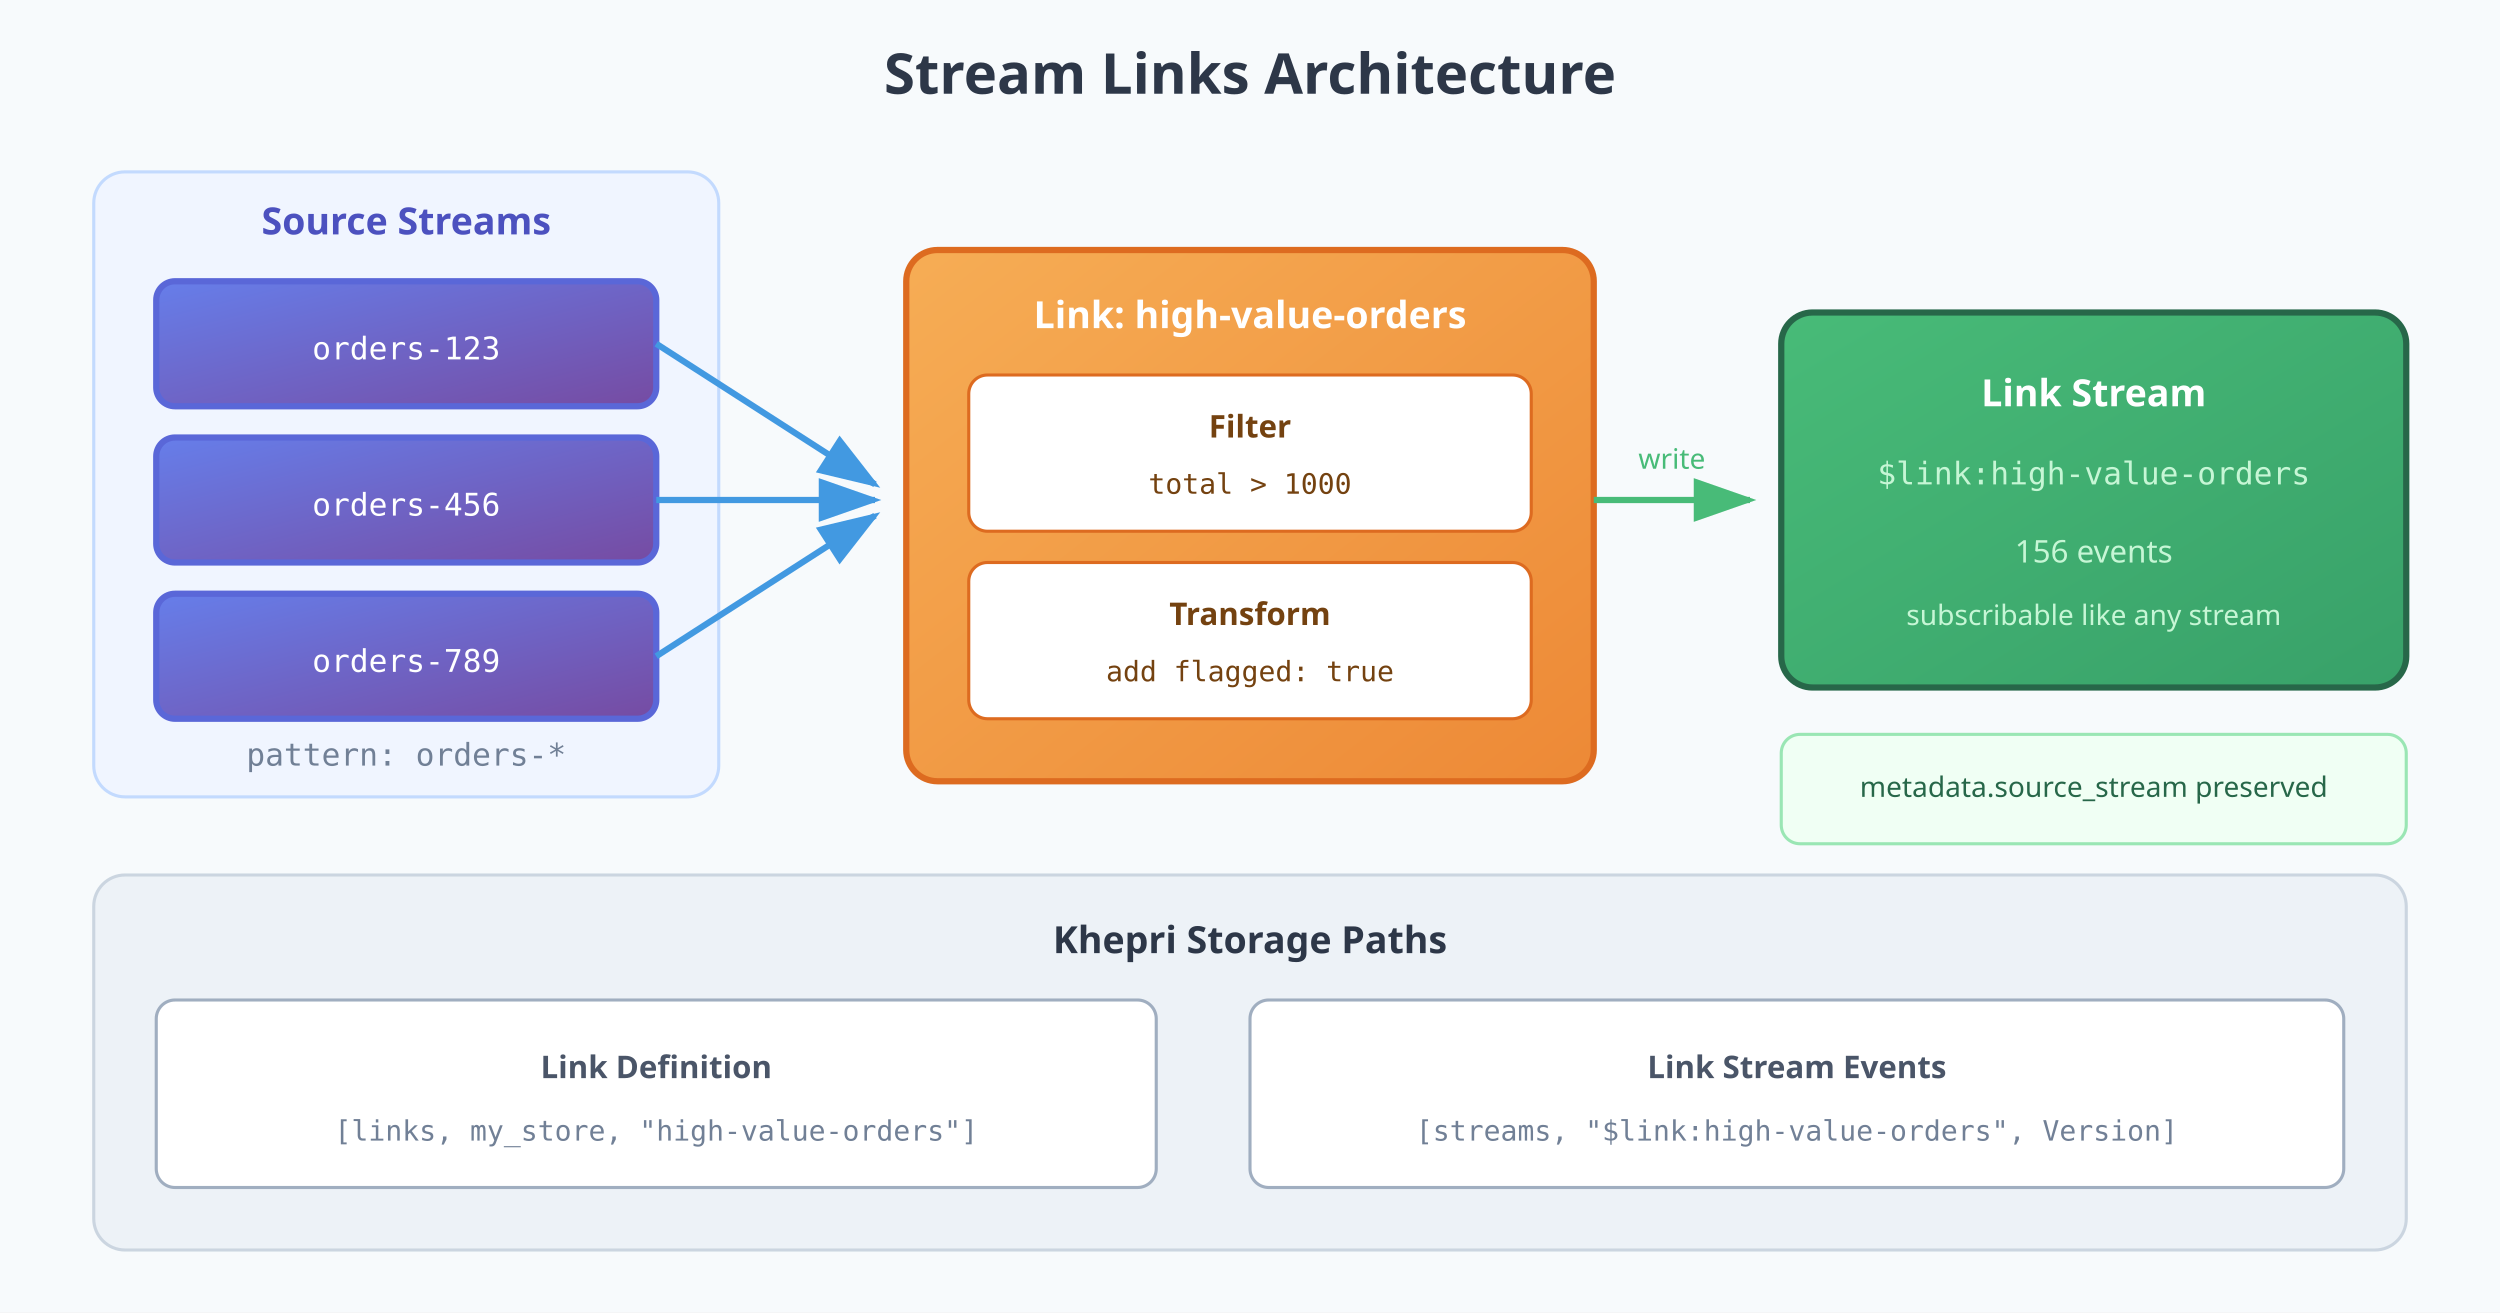
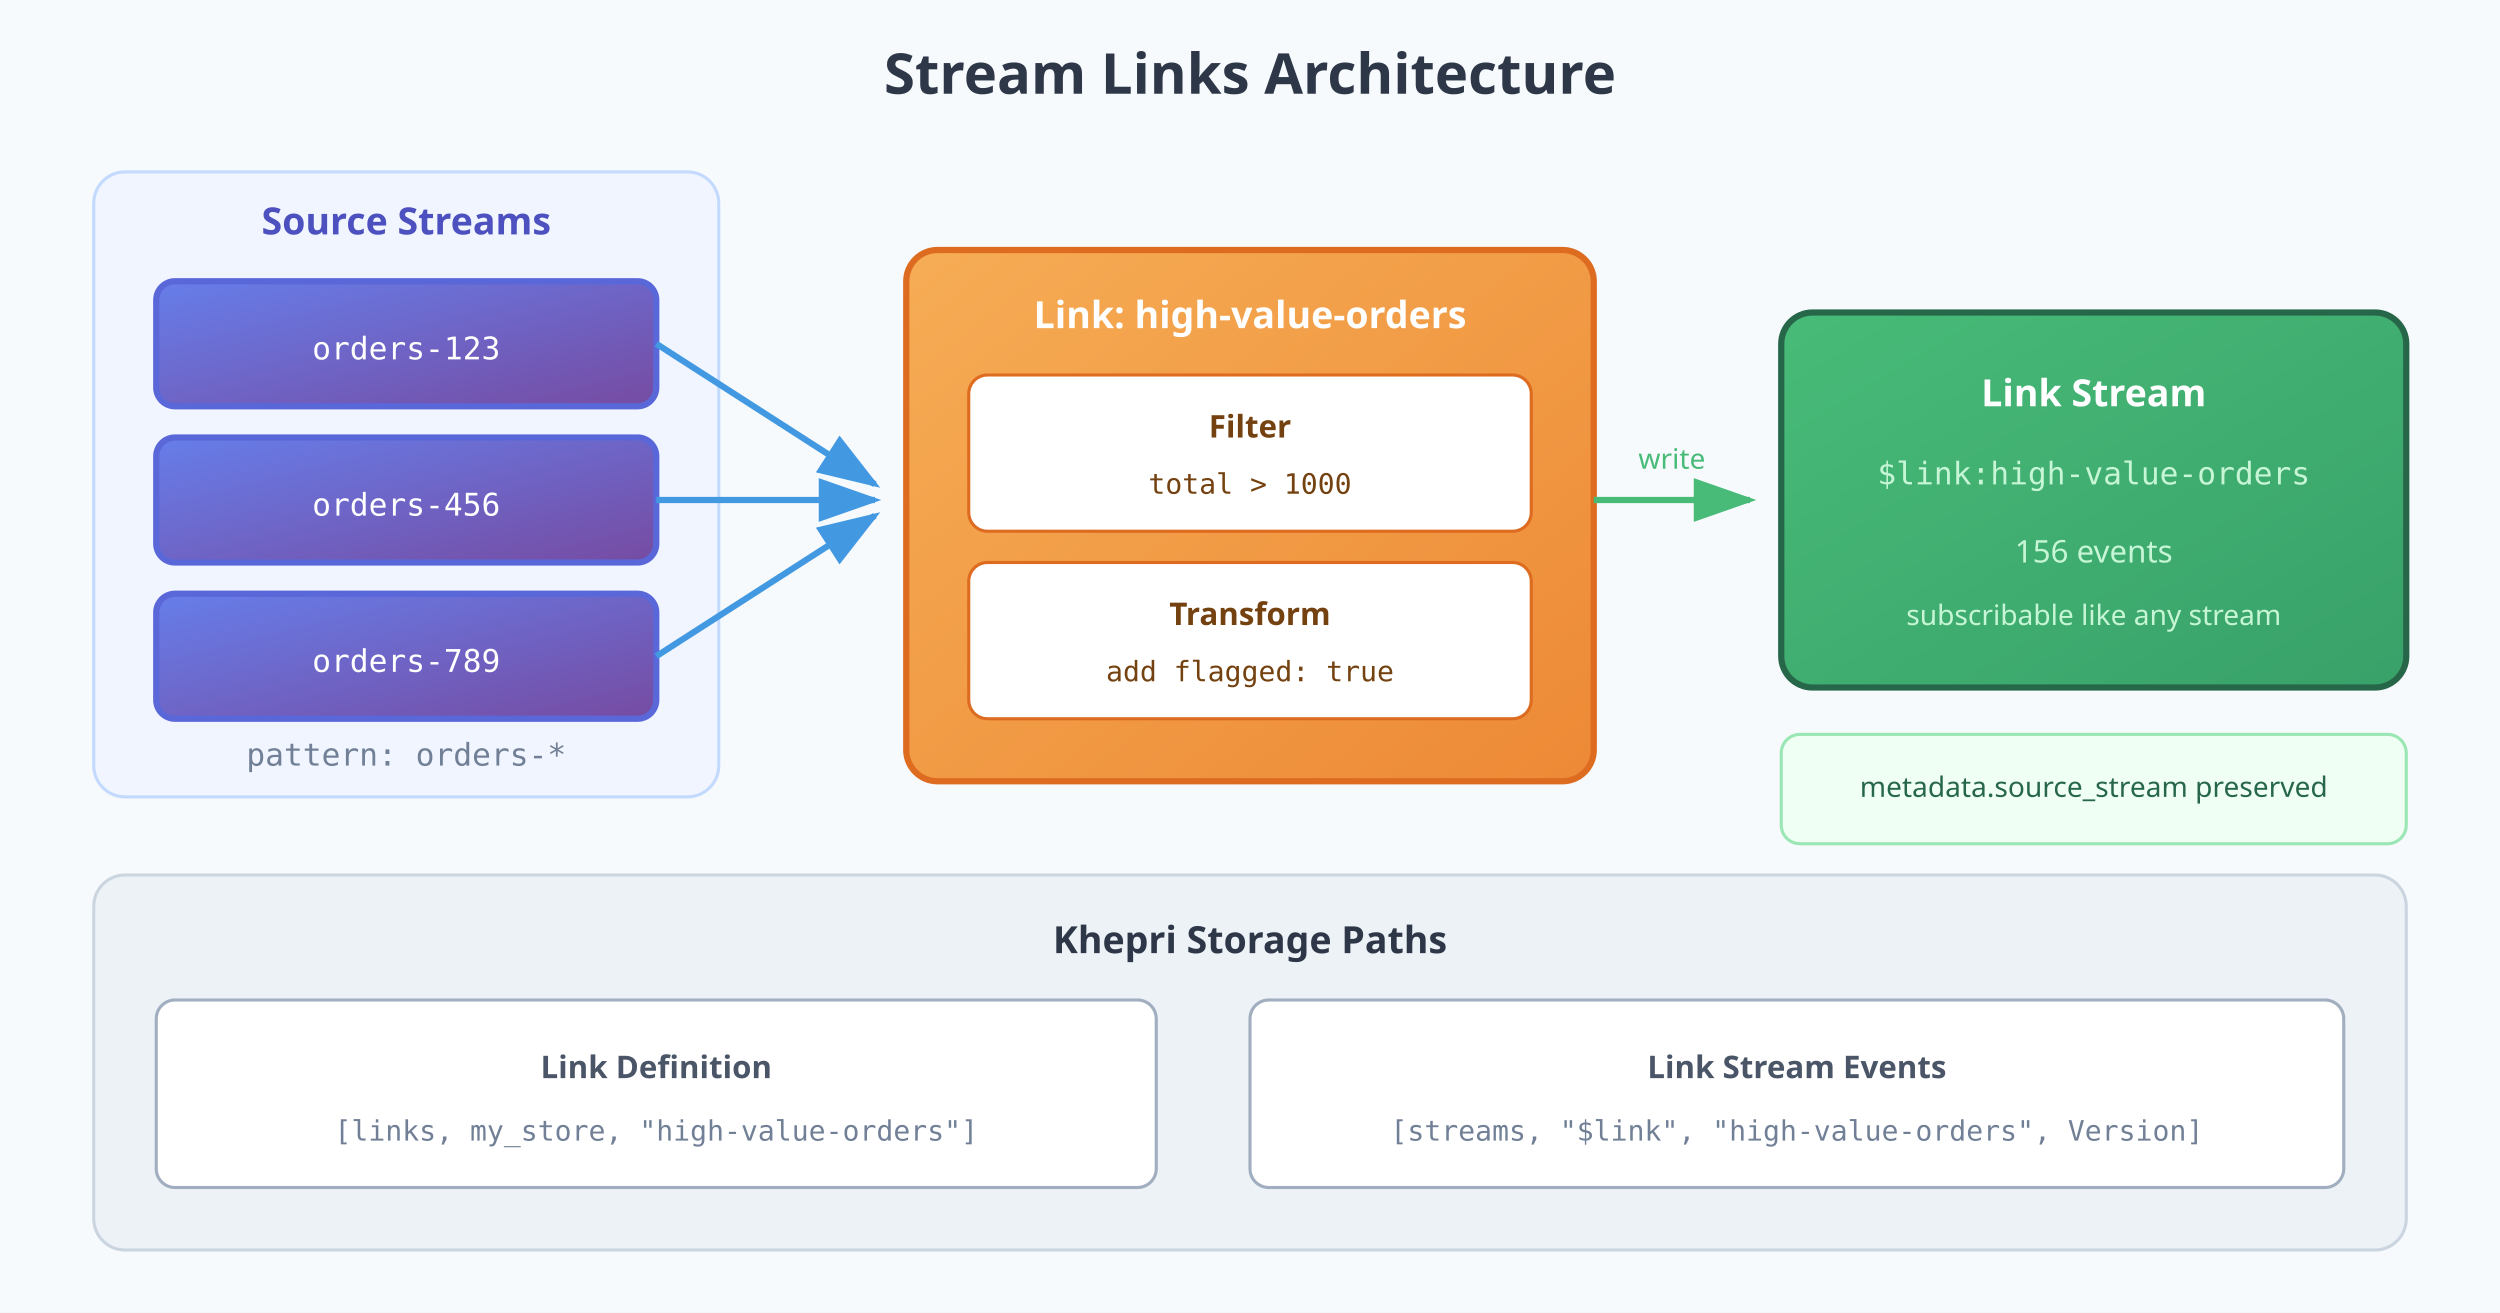
<svg xmlns="http://www.w3.org/2000/svg" viewBox="0 0 800 420">
  <defs>
    <marker id="arrowLink" markerWidth="10" markerHeight="7" refX="9" refY="3.5" orient="auto">
      <polygon points="0 0, 10 3.5, 0 7" fill="#4299e1" />
    </marker>
    <marker id="arrowGreen" markerWidth="10" markerHeight="7" refX="9" refY="3.5" orient="auto">
      <polygon points="0 0, 10 3.5, 0 7" fill="#48bb78" />
    </marker>
    <linearGradient id="sourceGrad" x1="0%" y1="0%" x2="100%" y2="100%">
      <stop offset="0%" style="stop-color:#667eea" />
      <stop offset="100%" style="stop-color:#764ba2" />
    </linearGradient>
    <linearGradient id="linkGrad" x1="0%" y1="0%" x2="100%" y2="100%">
      <stop offset="0%" style="stop-color:#f6ad55" />
      <stop offset="100%" style="stop-color:#ed8936" />
    </linearGradient>
    <linearGradient id="outputGrad" x1="0%" y1="0%" x2="100%" y2="100%">
      <stop offset="0%" style="stop-color:#48bb78" />
      <stop offset="100%" style="stop-color:#38a169" />
    </linearGradient>
  </defs>
  <rect width="800" height="420" fill="#f7fafc" />
  <text x="400" y="30" text-anchor="middle" font-family="system-ui, sans-serif" font-size="18" font-weight="bold" fill="#2d3748">Stream Links Architecture</text>
  <rect x="30" y="55" width="200" height="200" rx="10" fill="#f0f5ff" stroke="#c3dafe" stroke-width="1" />
  <text x="130" y="75" text-anchor="middle" font-family="system-ui, sans-serif" font-size="12" font-weight="bold" fill="#4c51bf">Source Streams</text>
  <rect x="50" y="90" width="160" height="40" rx="6" fill="url(#sourceGrad)" stroke="#5a67d8" stroke-width="2" />
  <text x="130" y="115" text-anchor="middle" font-family="monospace" font-size="10" fill="white">orders-123</text>
  <rect x="50" y="140" width="160" height="40" rx="6" fill="url(#sourceGrad)" stroke="#5a67d8" stroke-width="2" />
  <text x="130" y="165" text-anchor="middle" font-family="monospace" font-size="10" fill="white">orders-456</text>
  <rect x="50" y="190" width="160" height="40" rx="6" fill="url(#sourceGrad)" stroke="#5a67d8" stroke-width="2" />
  <text x="130" y="215" text-anchor="middle" font-family="monospace" font-size="10" fill="white">orders-789</text>
  <text x="130" y="245" text-anchor="middle" font-family="monospace" font-size="10" fill="#718096">pattern: orders-*</text>
  <line x1="210" y1="110" x2="280" y2="155" stroke="#4299e1" stroke-width="2" marker-end="url(#arrowLink)" />
  <line x1="210" y1="160" x2="280" y2="160" stroke="#4299e1" stroke-width="2" marker-end="url(#arrowLink)" />
  <line x1="210" y1="210" x2="280" y2="165" stroke="#4299e1" stroke-width="2" marker-end="url(#arrowLink)" />
  <rect x="290" y="80" width="220" height="170" rx="10" fill="url(#linkGrad)" stroke="#dd6b20" stroke-width="2" />
  <text x="400" y="105" text-anchor="middle" font-family="system-ui, sans-serif" font-size="12" font-weight="bold" fill="white">Link: high-value-orders</text>
  <rect x="310" y="120" width="180" height="50" rx="6" fill="white" stroke="#dd6b20" stroke-width="1" />
  <text x="400" y="140" text-anchor="middle" font-family="system-ui, sans-serif" font-size="10" font-weight="bold" fill="#744210">Filter</text>
  <text x="400" y="158" text-anchor="middle" font-family="monospace" font-size="9" fill="#744210">total &gt; 1000</text>
  <rect x="310" y="180" width="180" height="50" rx="6" fill="white" stroke="#dd6b20" stroke-width="1" />
  <text x="400" y="200" text-anchor="middle" font-family="system-ui, sans-serif" font-size="10" font-weight="bold" fill="#744210">Transform</text>
  <text x="400" y="218" text-anchor="middle" font-family="monospace" font-size="9" fill="#744210">add flagged: true</text>
  <line x1="510" y1="160" x2="560" y2="160" stroke="#48bb78" stroke-width="2" marker-end="url(#arrowGreen)" />
  <text x="535" y="150" text-anchor="middle" font-family="system-ui, sans-serif" font-size="9" fill="#48bb78">write</text>
  <rect x="570" y="100" width="200" height="120" rx="10" fill="url(#outputGrad)" stroke="#276749" stroke-width="2" />
  <text x="670" y="130" text-anchor="middle" font-family="system-ui, sans-serif" font-size="12" font-weight="bold" fill="white">Link Stream</text>
  <text x="670" y="155" text-anchor="middle" font-family="monospace" font-size="10" fill="#c6f6d5">$link:high-value-orders</text>
  <text x="670" y="180" text-anchor="middle" font-family="system-ui, sans-serif" font-size="10" fill="#c6f6d5">156 events</text>
  <text x="670" y="200" text-anchor="middle" font-family="system-ui, sans-serif" font-size="9" fill="#c6f6d5">subscribable like any stream</text>
  <rect x="30" y="280" width="740" height="120" rx="10" fill="#edf2f7" stroke="#cbd5e0" stroke-width="1" />
  <text x="400" y="305" text-anchor="middle" font-family="system-ui, sans-serif" font-size="12" font-weight="bold" fill="#2d3748">Khepri Storage Paths</text>
  <rect x="50" y="320" width="320" height="60" rx="6" fill="white" stroke="#a0aec0" stroke-width="1" />
  <text x="210" y="345" text-anchor="middle" font-family="system-ui, sans-serif" font-size="10" font-weight="bold" fill="#4a5568">Link Definition</text>
  <text x="210" y="365" text-anchor="middle" font-family="monospace" font-size="9" fill="#718096">[links, my_store, "high-value-orders"]</text>
  <rect x="400" y="320" width="350" height="60" rx="6" fill="white" stroke="#a0aec0" stroke-width="1" />
  <text x="575" y="345" text-anchor="middle" font-family="system-ui, sans-serif" font-size="10" font-weight="bold" fill="#4a5568">Link Stream Events</text>
-   <text x="575" y="365" text-anchor="middle" font-family="monospace" font-size="9" fill="#718096">[streams, "$link:high-value-orders", Version]</text>
+   <text x="575" y="365" text-anchor="middle" font-family="monospace" font-size="9" fill="#718096">[streams, "$link", "high-value-orders", Version]</text>
  <rect x="570" y="235" width="200" height="35" rx="6" fill="#f0fff4" stroke="#9ae6b4" stroke-width="1" />
  <text x="670" y="255" text-anchor="middle" font-family="system-ui, sans-serif" font-size="9" fill="#276749">metadata.source_stream preserved</text>
</svg>
